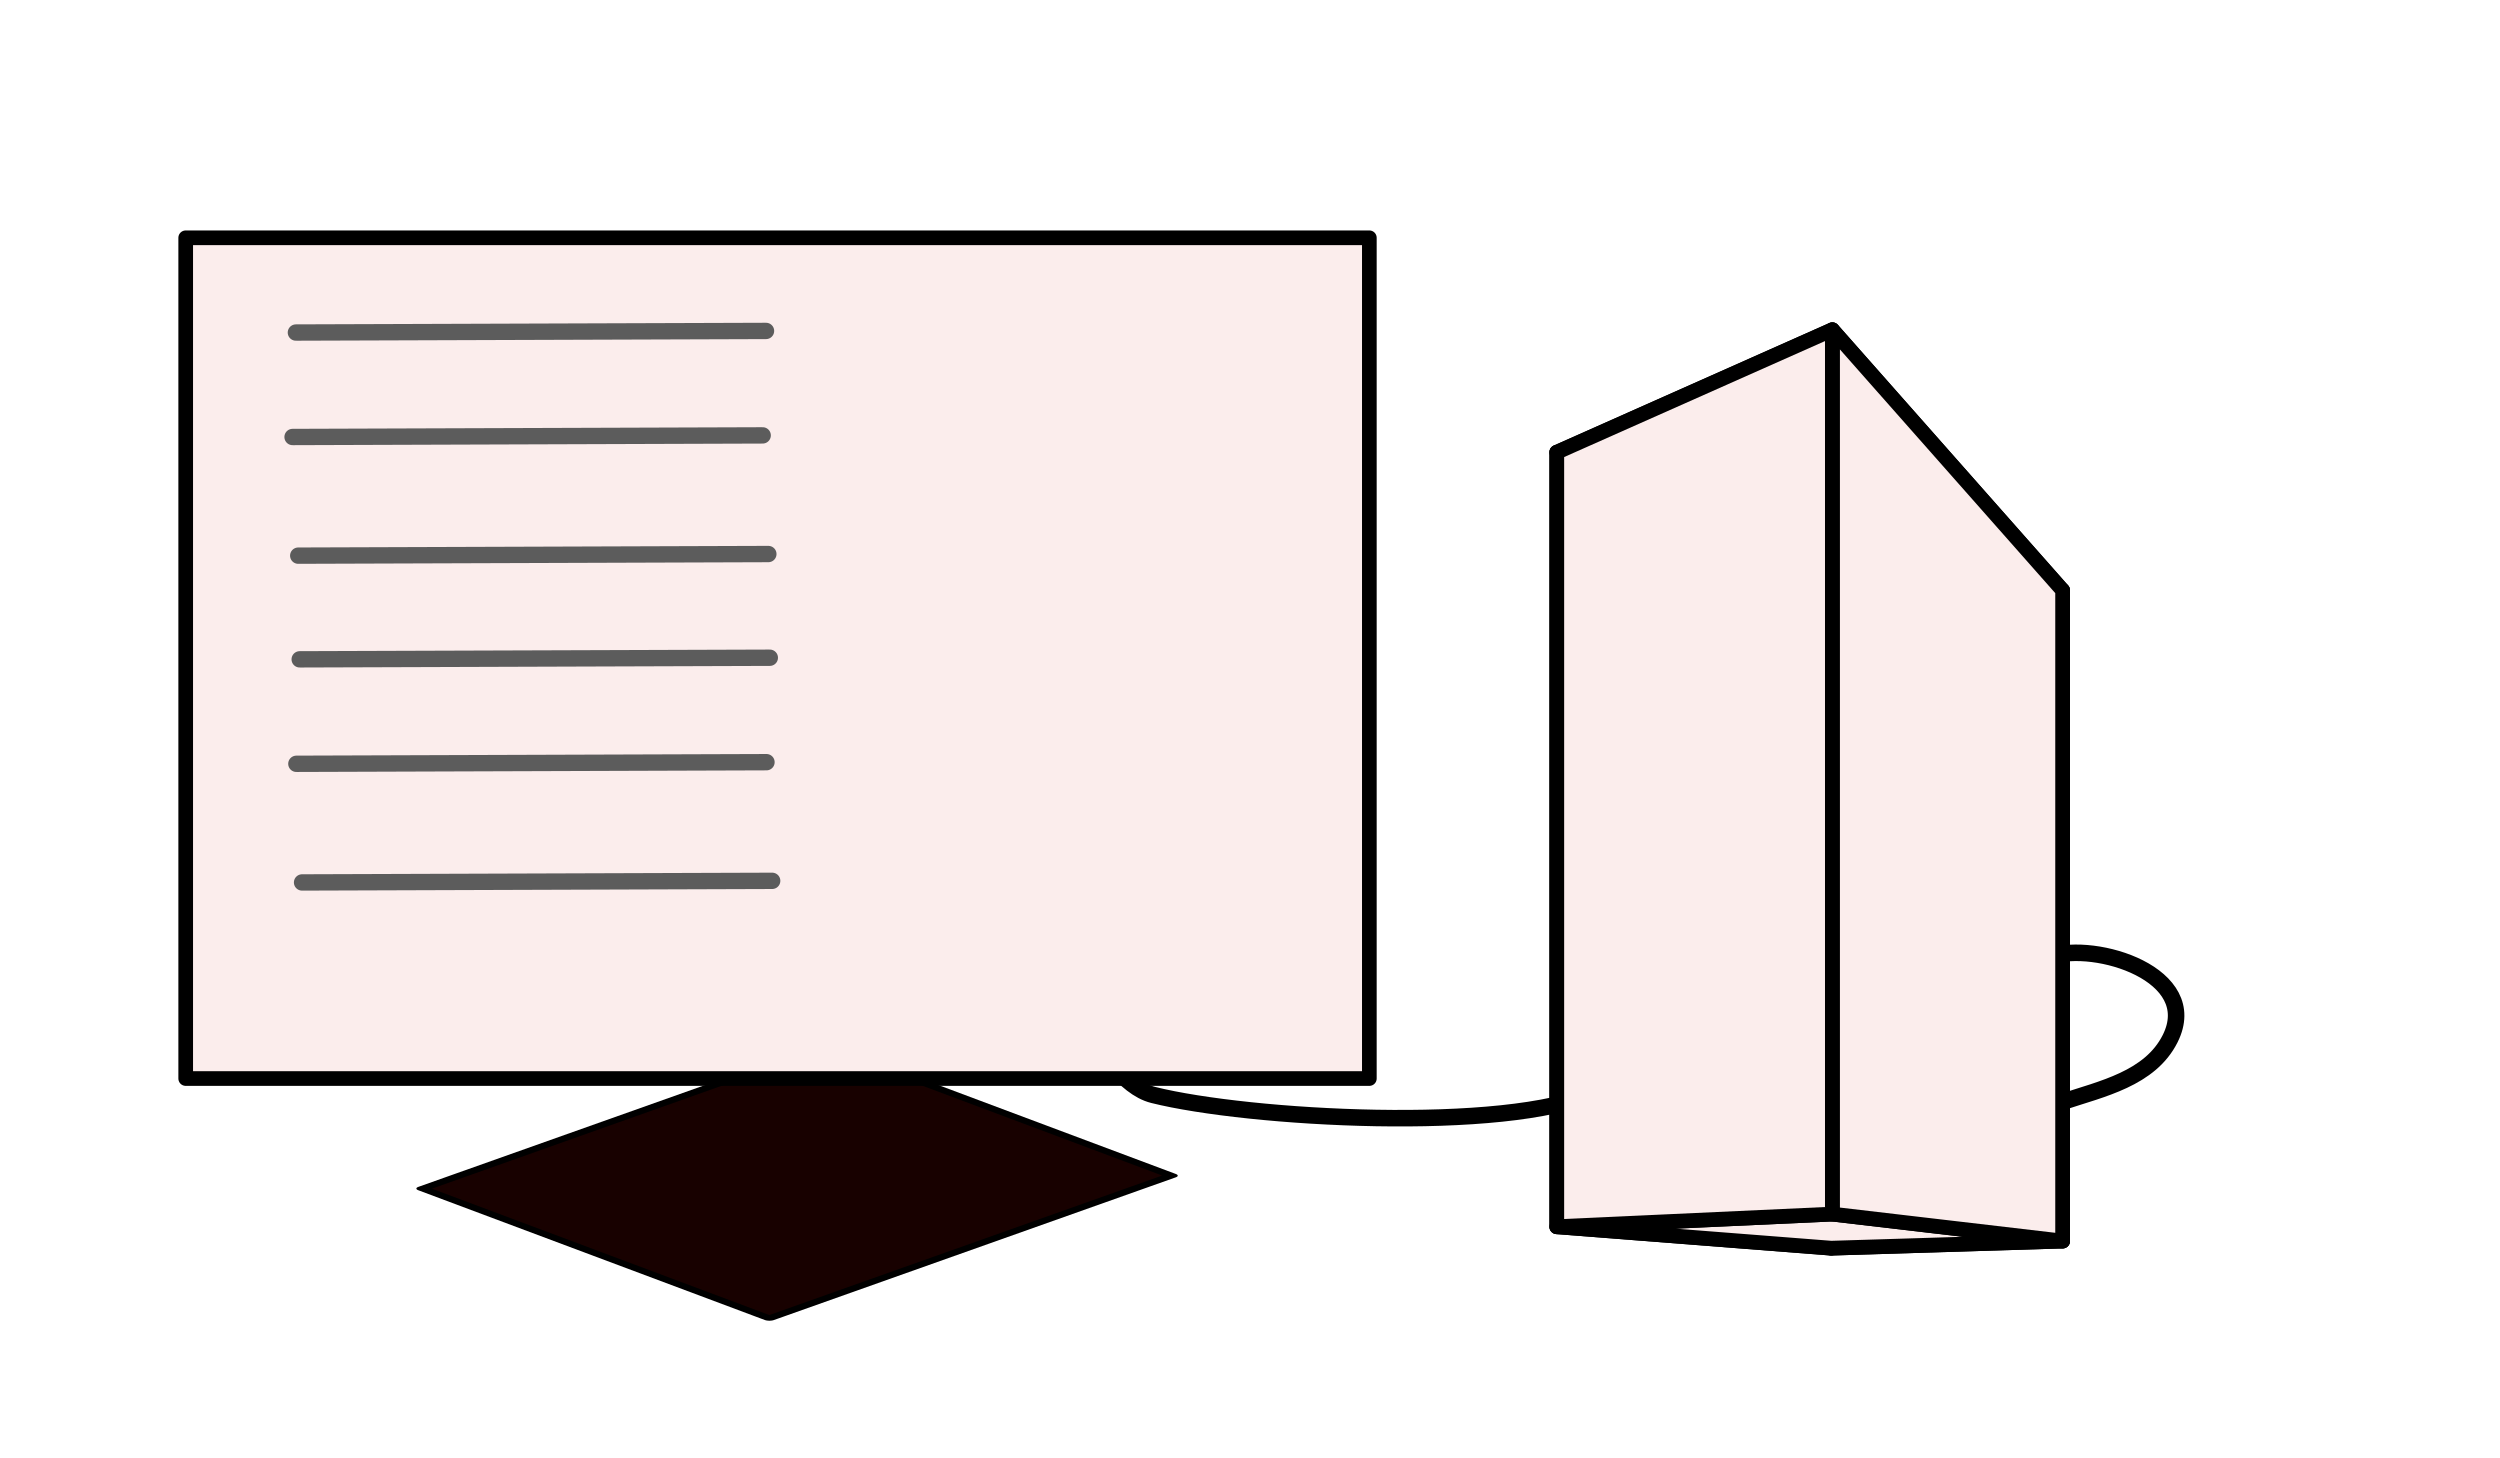
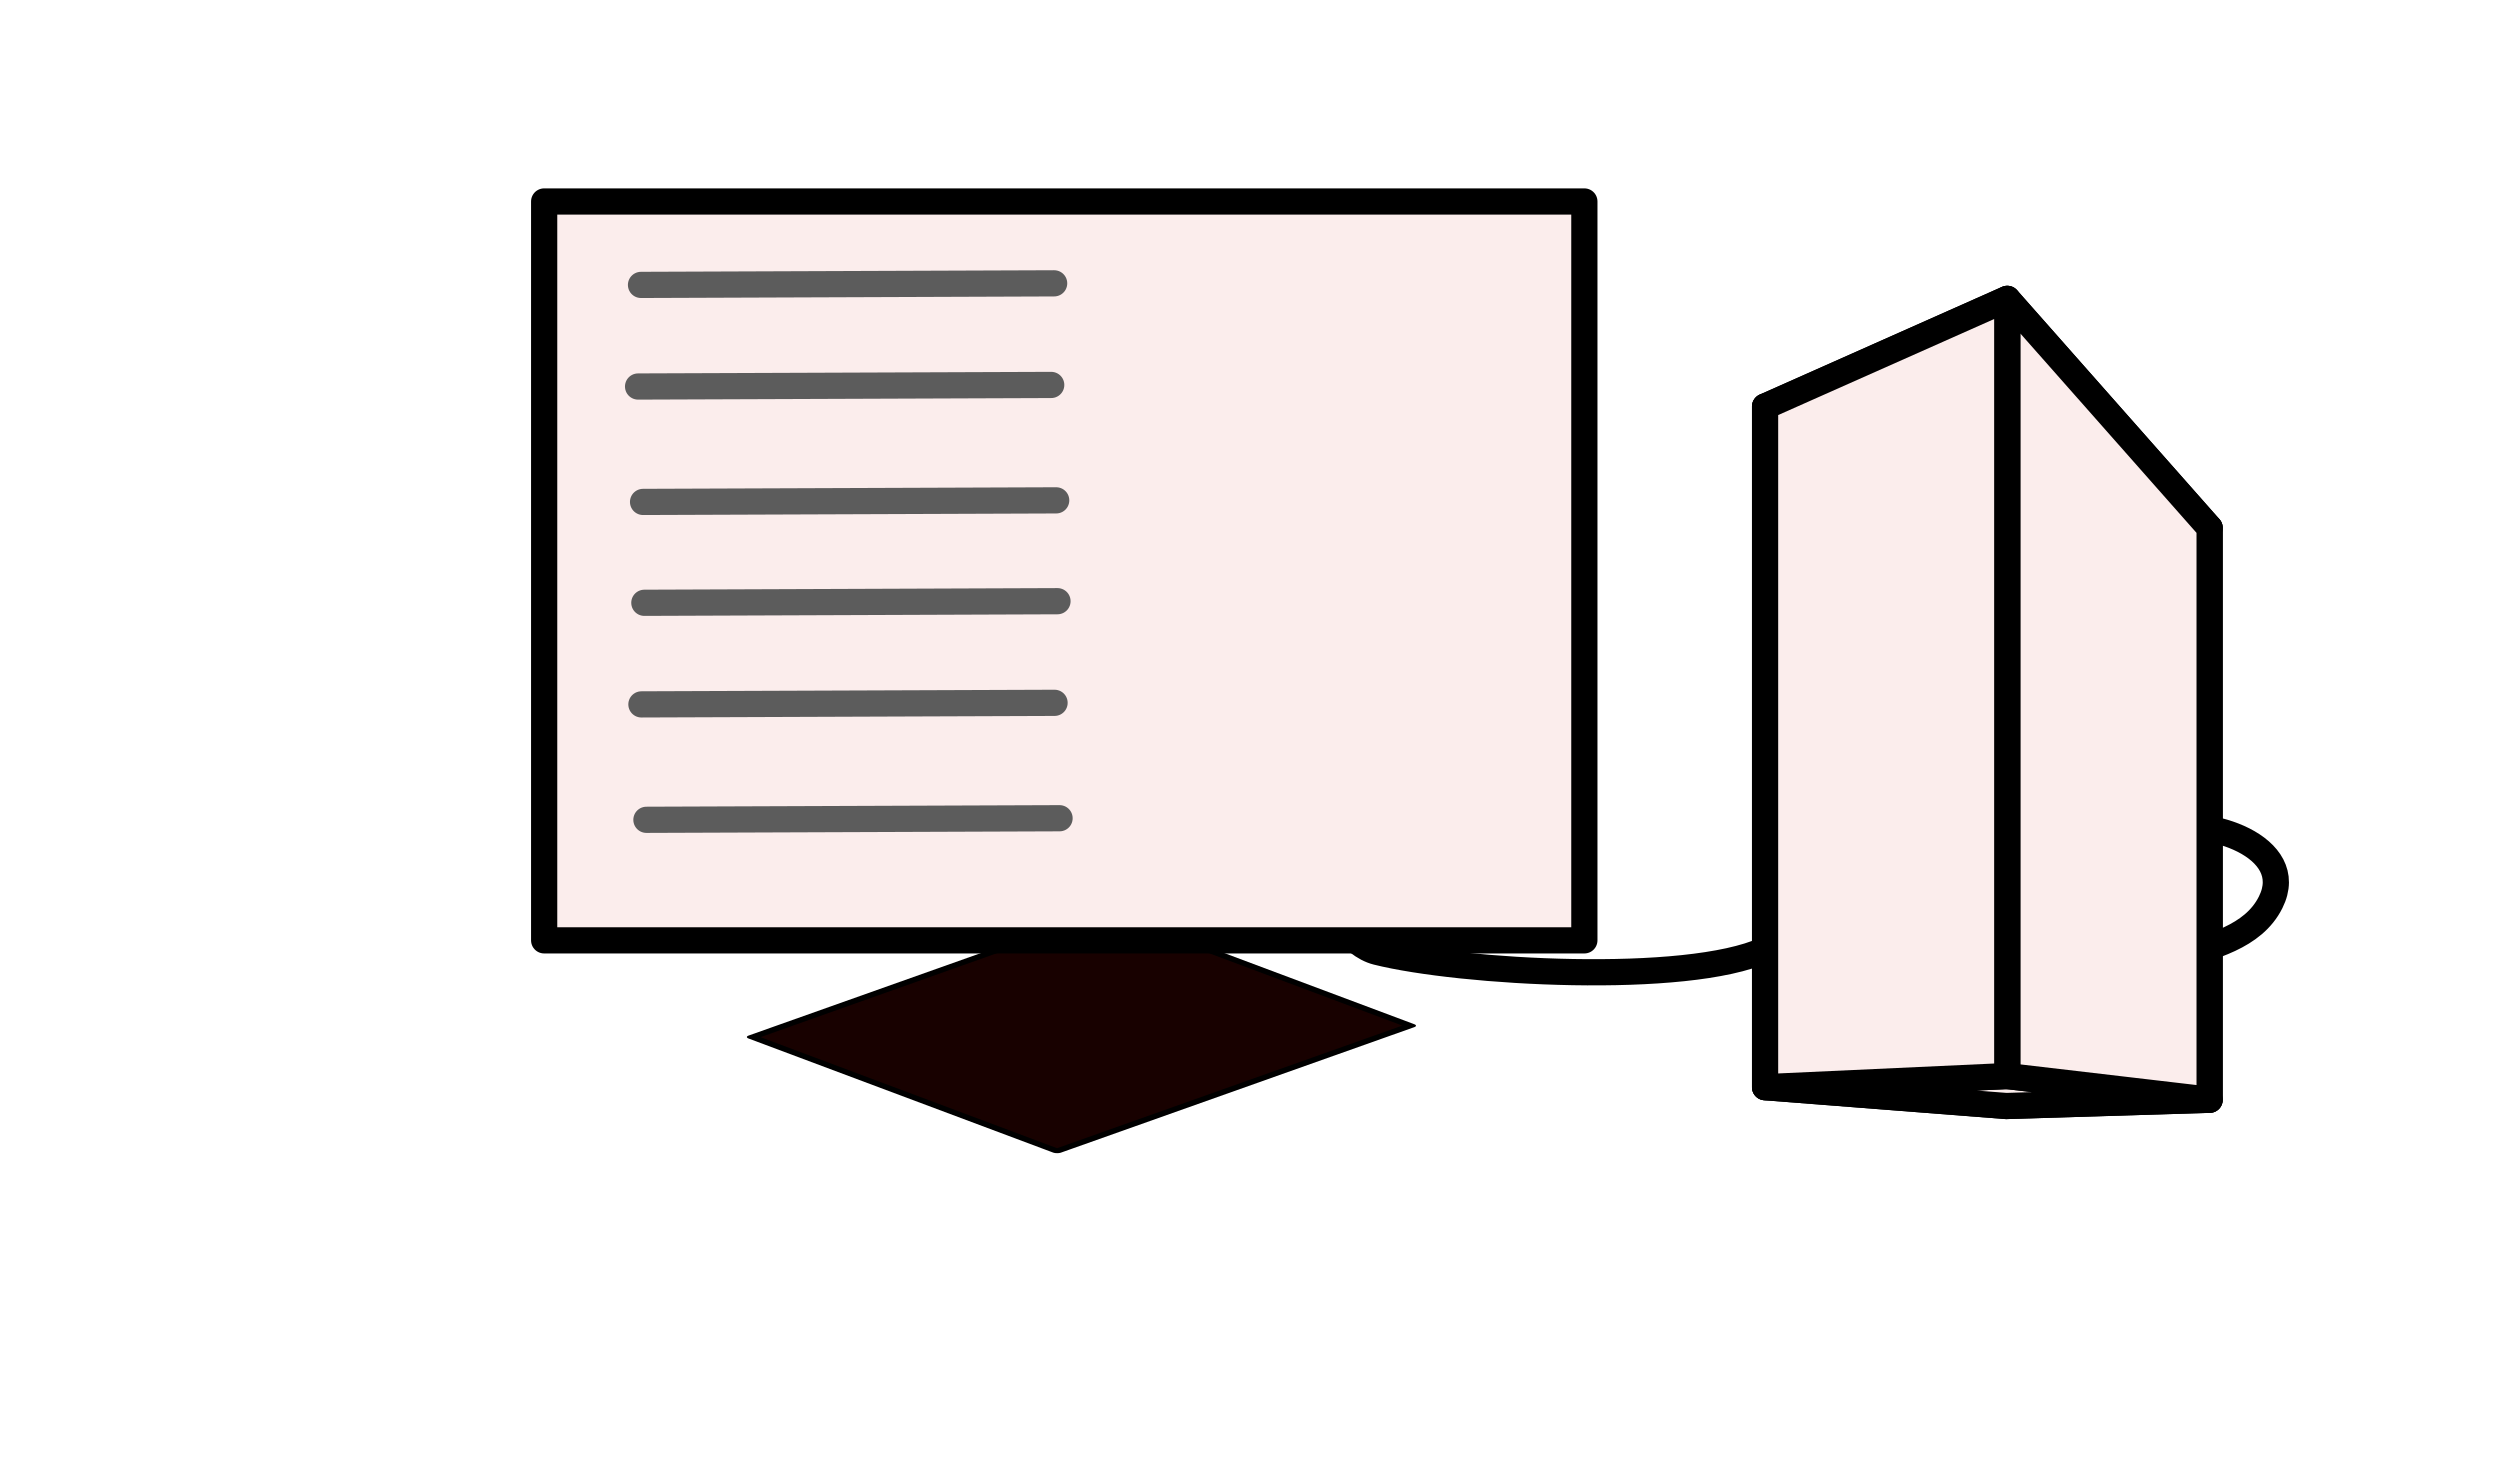
- <svg xmlns="http://www.w3.org/2000/svg" width="100.59mm" height="58.629mm" viewBox="0 0 100.59 58.629" version="1.1" id="svg4157">
+ <svg xmlns="http://www.w3.org/2000/svg" width="114.461mm" height="67.865mm" viewBox="0 0 114.461 67.865" version="1.1" id="svg4157">
  <defs id="defs4151">
    <marker style="overflow:visible" id="Arrow2Mend" refX="0" refY="0" orient="auto">
      <path transform="scale(-0.6)" d="M 8.719,4.034 -2.207,0.016 8.719,-4.002 c -1.745,2.372 -1.735,5.617 -6e-7,8.035 z" style="fill:#000000;fill-opacity:1;fill-rule:evenodd;stroke:#000000;stroke-width:0.625;stroke-linejoin:round;stroke-opacity:1" id="path893" />
    </marker>
    <marker style="overflow:visible" id="Arrow1Send" refX="0" refY="0" orient="auto">
      <path transform="matrix(-0.2,0,0,-0.2,-1.2,0)" style="fill:#000000;fill-opacity:1;fill-rule:evenodd;stroke:#000000;stroke-width:1pt;stroke-opacity:1" d="M 0,0 5,-5 -12.5,0 5,5 Z" id="path881" />
    </marker>
    <marker style="overflow:visible" id="Arrow2Mstart" refX="0" refY="0" orient="auto">
      <path transform="scale(0.6)" d="M 8.719,4.034 -2.207,0.016 8.719,-4.002 c -1.745,2.372 -1.735,5.617 -6e-7,8.035 z" style="fill:#000000;fill-opacity:1;fill-rule:evenodd;stroke:#000000;stroke-width:0.625;stroke-linejoin:round;stroke-opacity:1" id="path890" />
    </marker>
    <marker style="overflow:visible" id="Arrow2Lstart" refX="0" refY="0" orient="auto">
      <path transform="matrix(1.1,0,0,1.1,1.1,0)" d="M 8.719,4.034 -2.207,0.016 8.719,-4.002 c -1.745,2.372 -1.735,5.617 -6e-7,8.035 z" style="fill:#000000;fill-opacity:1;fill-rule:evenodd;stroke:#000000;stroke-width:0.625;stroke-linejoin:round;stroke-opacity:1" id="path884" />
    </marker>
    <marker style="overflow:visible" id="DotM" refX="0" refY="0" orient="auto">
      <path transform="matrix(0.4,0,0,0.4,2.96,0.4)" style="fill:#7076f0;fill-opacity:1;fill-rule:evenodd;stroke:#7076f0;stroke-width:1pt;stroke-opacity:1" d="m -2.5,-1 c 0,2.76 -2.24,5 -5,5 -2.76,0 -5,-2.24 -5,-5 0,-2.76 2.24,-5 5,-5 2.76,0 5,2.24 5,5 z" id="path930" />
    </marker>
    <marker style="overflow:visible" id="DotL" refX="0" refY="0" orient="auto">
      <path transform="matrix(0.8,0,0,0.8,5.92,0.8)" style="fill:#000000;fill-opacity:1;fill-rule:evenodd;stroke:#000000;stroke-width:1pt;stroke-opacity:1" d="m -2.5,-1 c 0,2.76 -2.24,5 -5,5 -2.76,0 -5,-2.24 -5,-5 0,-2.76 2.24,-5 5,-5 2.76,0 5,2.24 5,5 z" id="path927" />
    </marker>
  </defs>
-   <g id="layer1" transform="translate(-49.19759,-107.8029)">
+   <g id="layer1" transform="translate(-31.75537,-108.1457)">
    <text xml:space="preserve" style="font-size:4.233px;line-height:1.25;font-family:sans-serif;stroke-width:0.265" x="41.133" y="140.129" id="text1366">
      <tspan id="tspan1364" x="41.133" y="143.874" style="stroke-width:0.265" />
    </text>
    <text xml:space="preserve" style="font-size:4.233px;line-height:1.25;font-family:sans-serif;stroke-width:0.265" x="43.406" y="136.248" id="text1370">
      <tspan id="tspan1368" x="43.406" y="139.993" style="stroke-width:0.265" />
    </text>
    <text xml:space="preserve" x="35.782" y="141.908" id="text1374" style="font-size:4.233px">
      <tspan id="tspan1372" x="35.782" y="145.653" style="font-size:4.233px;baseline-shift:baseline;stroke-width:0.265" />
    </text>
    <rect style="opacity:1;fill:#180100;fill-opacity:1;stroke:#000000;stroke-width:0.39;stroke-linejoin:round;stroke-miterlimit:4;stroke-dasharray:none;stroke-opacity:1" id="rect947" width="14.887" height="17.164" x="262.181" y="-190.289" transform="matrix(0.9364835,0.3507116,0.9423474,-0.3346361,0,0)" />
-     <path style="fill:none;stroke:#000000;stroke-width:0.665;stroke-linecap:butt;stroke-linejoin:miter;stroke-miterlimit:4;stroke-dasharray:none;stroke-opacity:1" d="m 92.483,149.309 c 1.099,0.632 1.87,2.239 3.118,2.551 3.831,0.958 14.163,1.543 17.765,-0.095 2.493,-1.133 5.087,-1.978 7.654,-3.118 3.505,-1.558 7.397,-1.269 10.678,-2.362 1.816,-0.605 6.113,0.719 4.819,3.307 -0.807,1.614 -2.755,2.021 -4.347,2.551" id="path1121" />
+     <path style="fill:none;stroke:#000000;stroke-width:1.2;stroke-linecap:butt;stroke-linejoin:miter;stroke-miterlimit:4;stroke-dasharray:none;stroke-opacity:1" d="m 91.681,149.176 c 1.099,0.632 1.87,2.239 3.118,2.551 3.831,0.958 14.163,1.543 17.765,-0.095 2.493,-1.133 5.087,-1.978 7.654,-3.118 3.505,-1.558 7.397,-1.269 10.678,-2.362 1.816,-0.605 6.113,0.719 4.819,3.307 -0.807,1.614 -2.755,2.021 -4.347,2.551" id="path1121" />
    <flowRoot xml:space="preserve" id="flowRoot1123" style="font-size:16px;line-height:1.25;font-family:sans-serif;letter-spacing:0px;word-spacing:0px" transform="matrix(0.2645833,0,0,0.2645833,47.97648,90.04474)">
      <flowRegion id="flowRegion1125">
        <rect id="rect1127" width="115" height="155.714" x="40.714" y="297.564" />
      </flowRegion>
      <flowPara id="flowPara1129" />
    </flowRoot>
  </g>
-   <g id="layer2" transform="translate(-1.221117,-87.78279)">
-     <rect style="opacity:1;fill:#fbedec;stroke:#000000;stroke-width:0.59;stroke-linejoin:round;stroke-miterlimit:4;stroke-dasharray:none;stroke-opacity:1" id="rect925" width="47.625" height="33.829" x="8.693" y="97.35" />
+   <g id="layer2" transform="translate(16.22111,-88.12555)">
+     <rect style="opacity:1;fill:#fbedec;stroke:#000000;stroke-width:1.2;stroke-linejoin:round;stroke-miterlimit:4;stroke-dasharray:none;stroke-opacity:1" id="rect925" width="47.625" height="33.829" x="8.693" y="97.35" />
    <flowRoot xml:space="preserve" id="flowRoot976" style="font-size:16px;line-height:1.25;font-family:sans-serif;letter-spacing:0px;word-spacing:0px" transform="matrix(0.2645833,0,0,0.2645833,0,70.02462)">
      <flowRegion id="flowRegion978">
        <rect id="rect980" width="122.143" height="106.429" x="65.714" y="120.421" />
      </flowRegion>
      <flowPara style="line-height:3;stroke:#000000;stroke-opacity:0.98" id="flowPara994" />
    </flowRoot>
    <flowRoot xml:space="preserve" id="flowRoot1034" style="font-size:5.333px;line-height:1.25;font-family:sans-serif;letter-spacing:0px;word-spacing:0px" transform="translate(0,70.02462)">
      <flowRegion id="flowRegion1036" style="font-size:5.333px">
        <rect id="rect1038" width="152.857" height="100" x="49.286" y="118.992" style="font-size:5.333px" />
      </flowRegion>
      <flowPara id="flowPara1040" />
    </flowRoot>
    <flowRoot xml:space="preserve" id="flowRoot1046" style="font-size:16px;line-height:1.25;font-family:sans-serif;letter-spacing:0px;word-spacing:0px" transform="translate(0,70.02462)">
      <flowRegion id="flowRegion1048">
        <rect id="rect1050" width="135.714" height="107.857" x="52.857" y="111.849" />
      </flowRegion>
      <flowPara id="flowPara1052" />
    </flowRoot>
-     <g id="g954" style="opacity:1;fill:#fbedec;fill-opacity:1;stroke:#000000;stroke-width:0.59;stroke-linejoin:round;stroke-miterlimit:4;stroke-dasharray:none;stroke-opacity:1">
-       <path id="path956" style="fill:#fbedec;fill-opacity:1;fill-rule:evenodd;stroke:#000000;stroke-width:0.593;stroke-linejoin:round;stroke-miterlimit:4;stroke-dasharray:none;stroke-opacity:1" d="m 63.86,105.98 v 31.163 l 11.041,0.861 v -23.709 z" points="63.86,137.143 74.901,138.004 74.901,114.295 63.86,105.98 " />
-       <path id="path966" style="fill:#fbedec;fill-opacity:1;fill-rule:evenodd;stroke:#000000;stroke-width:0.593;stroke-linejoin:round;stroke-miterlimit:4;stroke-dasharray:none;stroke-opacity:1" d="m 74.901,114.295 9.311,-2.76 v 26.183 l -9.311,0.286 z" points="84.213,111.535 84.213,137.718 74.901,138.004 74.901,114.295 " />
-       <path id="path958" style="fill:#fbedec;fill-opacity:1;fill-rule:evenodd;stroke:#000000;stroke-width:0.593;stroke-linejoin:round;stroke-miterlimit:4;stroke-dasharray:none;stroke-opacity:1" d="m 63.86,105.98 11.088,-4.93 9.265,10.485 -9.311,2.76 z" points="74.948,101.051 84.213,111.535 74.901,114.295 63.86,105.98 " />
-       <path id="path964" style="fill:#fbedec;fill-opacity:1;fill-rule:evenodd;stroke:#000000;stroke-width:0.593;stroke-linejoin:round;stroke-miterlimit:4;stroke-dasharray:none;stroke-opacity:1" d="m 63.86,137.143 11.088,-0.51 9.265,1.086 -9.311,0.286 z" points="74.948,136.633 84.213,137.718 74.901,138.004 63.86,137.143 " />
-       <path id="path962" style="fill:#fbedec;fill-opacity:1;fill-rule:evenodd;stroke:#000000;stroke-width:0.593;stroke-linejoin:round;stroke-miterlimit:4;stroke-dasharray:none;stroke-opacity:1" d="m 74.948,101.051 v 35.582 l 9.265,1.086 v -26.183 z" points="74.948,136.633 84.213,137.718 84.213,111.535 74.948,101.051 " />
-       <path id="path960" style="fill:#fbedec;fill-opacity:1;fill-rule:evenodd;stroke:#000000;stroke-width:0.593;stroke-linejoin:round;stroke-miterlimit:4;stroke-dasharray:none;stroke-opacity:1" d="m 63.86,105.98 11.088,-4.93 v 35.582 l -11.088,0.51 z" points="74.948,101.051 74.948,136.633 63.86,137.143 63.86,105.98 " />
+     <g id="g954" style="opacity:1;fill:#fbedec;fill-opacity:1;stroke:#000000;stroke-width:1.2;stroke-linejoin:round;stroke-miterlimit:4;stroke-dasharray:none;stroke-opacity:1">
+       <path id="path956" style="fill:#fbedec;fill-opacity:1;fill-rule:evenodd;stroke:#000000;stroke-width:1.2;stroke-linejoin:round;stroke-miterlimit:4;stroke-dasharray:none;stroke-opacity:1" d="m 64.592,106.739 v 31.163 l 11.041,0.861 v -23.709 z" points="64.592,137.902 75.633,138.763 75.633,115.054 64.592,106.739 " />
+       <path id="path966" style="fill:#fbedec;fill-opacity:1;fill-rule:evenodd;stroke:#000000;stroke-width:1.2;stroke-linejoin:round;stroke-miterlimit:4;stroke-dasharray:none;stroke-opacity:1" d="m 75.633,115.054 9.311,-2.76 v 26.183 l -9.311,0.286 z" points="84.945,112.295 84.945,138.477 75.633,138.763 75.633,115.054 " />
+       <path id="path958" style="fill:#fbedec;fill-opacity:1;fill-rule:evenodd;stroke:#000000;stroke-width:1.2;stroke-linejoin:round;stroke-miterlimit:4;stroke-dasharray:none;stroke-opacity:1" d="m 64.592,106.739 11.088,-4.93 9.265,10.485 -9.311,2.76 z" points="75.68,101.81 84.945,112.295 75.633,115.054 64.592,106.739 " />
+       <path id="path964" style="fill:#fbedec;fill-opacity:1;fill-rule:evenodd;stroke:#000000;stroke-width:1.2;stroke-linejoin:round;stroke-miterlimit:4;stroke-dasharray:none;stroke-opacity:1" d="m 64.592,137.902 11.088,-0.51 9.265,1.086 -9.311,0.286 z" points="75.68,137.392 84.945,138.477 75.633,138.763 64.592,137.902 " />
+       <path id="path962" style="fill:#fbedec;fill-opacity:1;fill-rule:evenodd;stroke:#000000;stroke-width:1.2;stroke-linejoin:round;stroke-miterlimit:4;stroke-dasharray:none;stroke-opacity:1" d="m 75.68,101.81 v 35.582 l 9.265,1.086 v -26.183 z" points="75.68,137.392 84.945,138.477 84.945,112.295 75.68,101.81 " />
+       <path id="path960" style="fill:#fbedec;fill-opacity:1;fill-rule:evenodd;stroke:#000000;stroke-width:1.2;stroke-linejoin:round;stroke-miterlimit:4;stroke-dasharray:none;stroke-opacity:1" d="m 64.592,106.739 11.088,-4.93 v 35.582 l -11.088,0.51 z" points="75.68,101.81 75.68,137.392 64.592,137.902 64.592,106.739 " />
    </g>
-     <path style="fill:none;stroke:#5c5c5c;stroke-width:0.658;stroke-linecap:round;stroke-linejoin:miter;stroke-miterlimit:4;stroke-dasharray:none;stroke-opacity:1" d="m 13.127,101.163 c 18.915,-0.065 18.915,-0.065 18.915,-0.065" id="path1805-7" />
-     <path style="fill:none;stroke:#5c5c5c;stroke-width:0.658;stroke-linecap:round;stroke-linejoin:miter;stroke-miterlimit:4;stroke-dasharray:none;stroke-opacity:1" d="m 12.993,105.366 c 18.915,-0.065 18.915,-0.065 18.915,-0.065" id="path1805-7-0" />
-     <path style="fill:none;stroke:#5c5c5c;stroke-width:0.658;stroke-linecap:round;stroke-linejoin:miter;stroke-miterlimit:4;stroke-dasharray:none;stroke-opacity:1" d="m 13.221,110.14 c 18.915,-0.065 18.915,-0.065 18.915,-0.065" id="path1805-7-3" />
-     <path style="fill:none;stroke:#5c5c5c;stroke-width:0.658;stroke-linecap:round;stroke-linejoin:miter;stroke-miterlimit:4;stroke-dasharray:none;stroke-opacity:1" d="M 13.28,114.312 C 32.195,114.247 32.195,114.247 32.195,114.247" id="path1805-7-1" />
-     <path style="fill:none;stroke:#5c5c5c;stroke-width:0.658;stroke-linecap:round;stroke-linejoin:miter;stroke-miterlimit:4;stroke-dasharray:none;stroke-opacity:1" d="m 13.146,118.515 c 18.915,-0.065 18.915,-0.065 18.915,-0.065" id="path1805-7-0-8" />
-     <path style="fill:none;stroke:#5c5c5c;stroke-width:0.658;stroke-linecap:round;stroke-linejoin:miter;stroke-miterlimit:4;stroke-dasharray:none;stroke-opacity:1" d="m 13.375,123.289 c 18.915,-0.065 18.915,-0.065 18.915,-0.065" id="path1805-7-3-7" />
+     <path style="fill:none;stroke:#5c5c5c;stroke-width:1.2;stroke-linecap:round;stroke-linejoin:miter;stroke-miterlimit:4;stroke-dasharray:none;stroke-opacity:1" d="m 13.127,101.17 c 18.915,-0.072 18.915,-0.072 18.915,-0.072" id="path1805-7" />
+     <path style="fill:none;stroke:#5c5c5c;stroke-width:1.2;stroke-linecap:round;stroke-linejoin:miter;stroke-miterlimit:4;stroke-dasharray:none;stroke-opacity:1" d="m 12.993,105.822 c 18.915,-0.072 18.915,-0.072 18.915,-0.072" id="path1805-7-0" />
+     <path style="fill:none;stroke:#5c5c5c;stroke-width:1.2;stroke-linecap:round;stroke-linejoin:miter;stroke-miterlimit:4;stroke-dasharray:none;stroke-opacity:1" d="m 13.221,111.106 c 18.915,-0.072 18.915,-0.072 18.915,-0.072" id="path1805-7-3" />
+     <path style="fill:none;stroke:#5c5c5c;stroke-width:1.2;stroke-linecap:round;stroke-linejoin:miter;stroke-miterlimit:4;stroke-dasharray:none;stroke-opacity:1" d="M 13.28,115.724 C 32.195,115.651 32.195,115.651 32.195,115.651" id="path1805-7-1" />
+     <path style="fill:none;stroke:#5c5c5c;stroke-width:1.2;stroke-linecap:round;stroke-linejoin:miter;stroke-miterlimit:4;stroke-dasharray:none;stroke-opacity:1" d="M 13.146,120.376 C 32.061,120.304 32.061,120.304 32.061,120.304" id="path1805-7-0-8" />
+     <path style="fill:none;stroke:#5c5c5c;stroke-width:1.2;stroke-linecap:round;stroke-linejoin:miter;stroke-miterlimit:4;stroke-dasharray:none;stroke-opacity:1" d="m 13.375,125.66 c 18.915,-0.072 18.915,-0.072 18.915,-0.072" id="path1805-7-3-7" />
+     <rect style="opacity:0;fill:#fbedec;stroke:#dcdedf;stroke-width:1.561;stroke-linejoin:round;stroke-miterlimit:4;stroke-dasharray:none;stroke-opacity:0" id="rect936" width="118.4" height="73.365" x="-5.995" y="79.728" />
+     <rect style="opacity:0;fill:#fbedec;stroke:#dcdedf;stroke-width:1.561;stroke-linejoin:round;stroke-miterlimit:4;stroke-dasharray:none;stroke-opacity:0" id="rect938" width="118.4" height="66.416" x="-20.941" y="88.794" />
+     <rect style="opacity:0;fill:#fbedec;stroke:#dcdedf;stroke-width:1.561;stroke-linejoin:round;stroke-miterlimit:4;stroke-dasharray:none;stroke-opacity:0" id="rect940" width="112.9" height="66.304" x="-15.441" y="88.906" />
  </g>
</svg>
